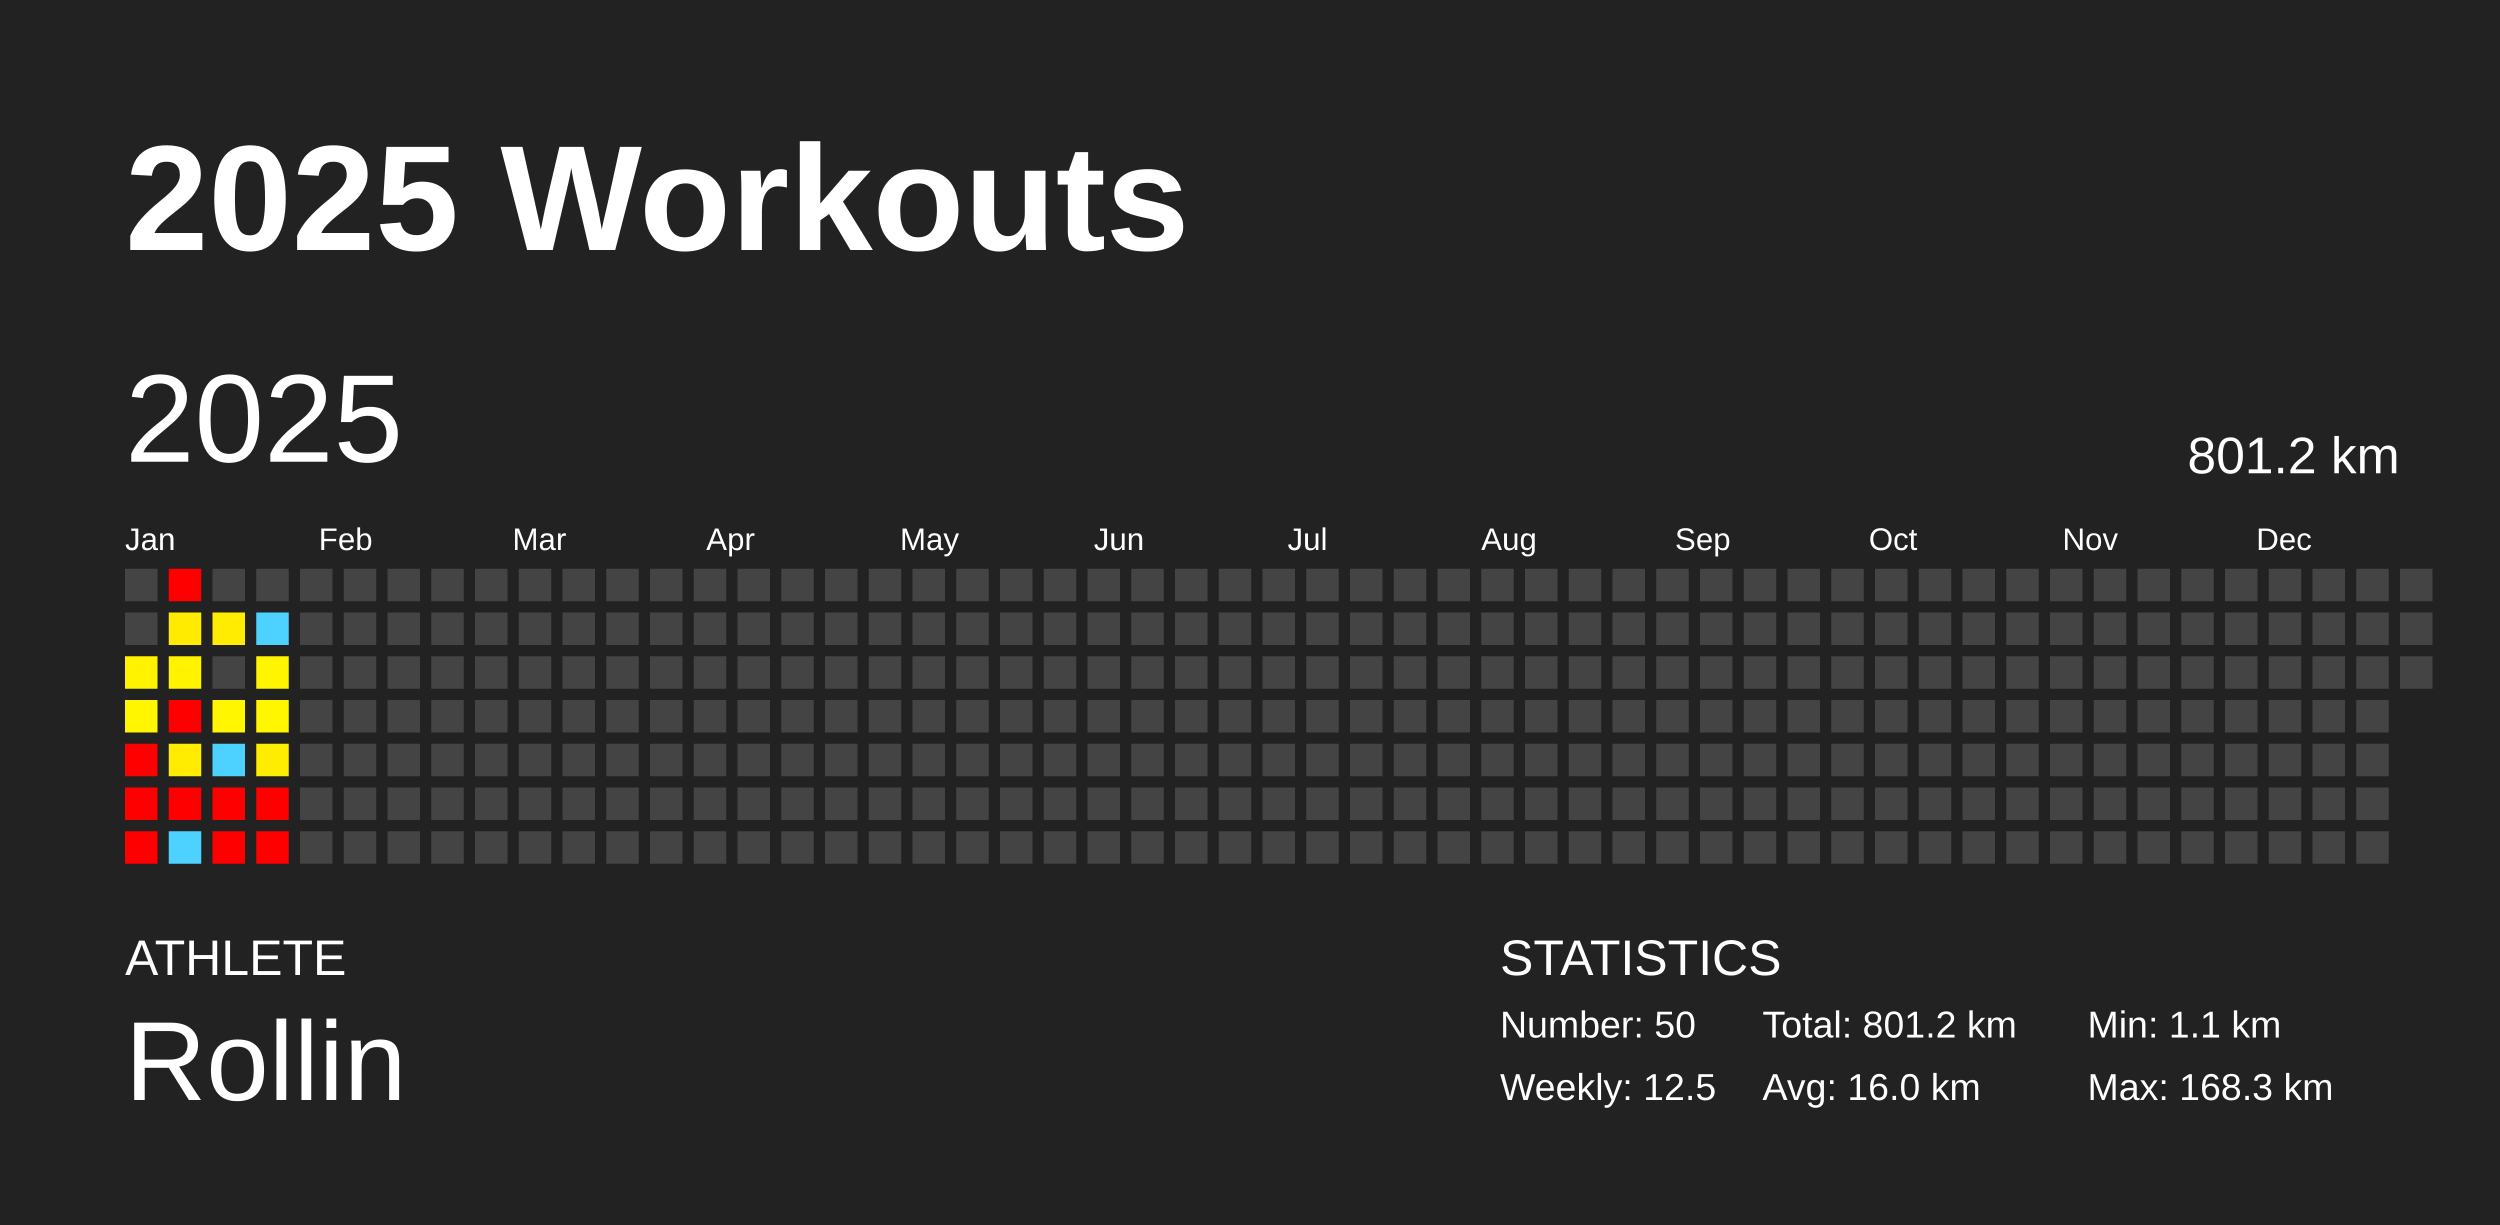
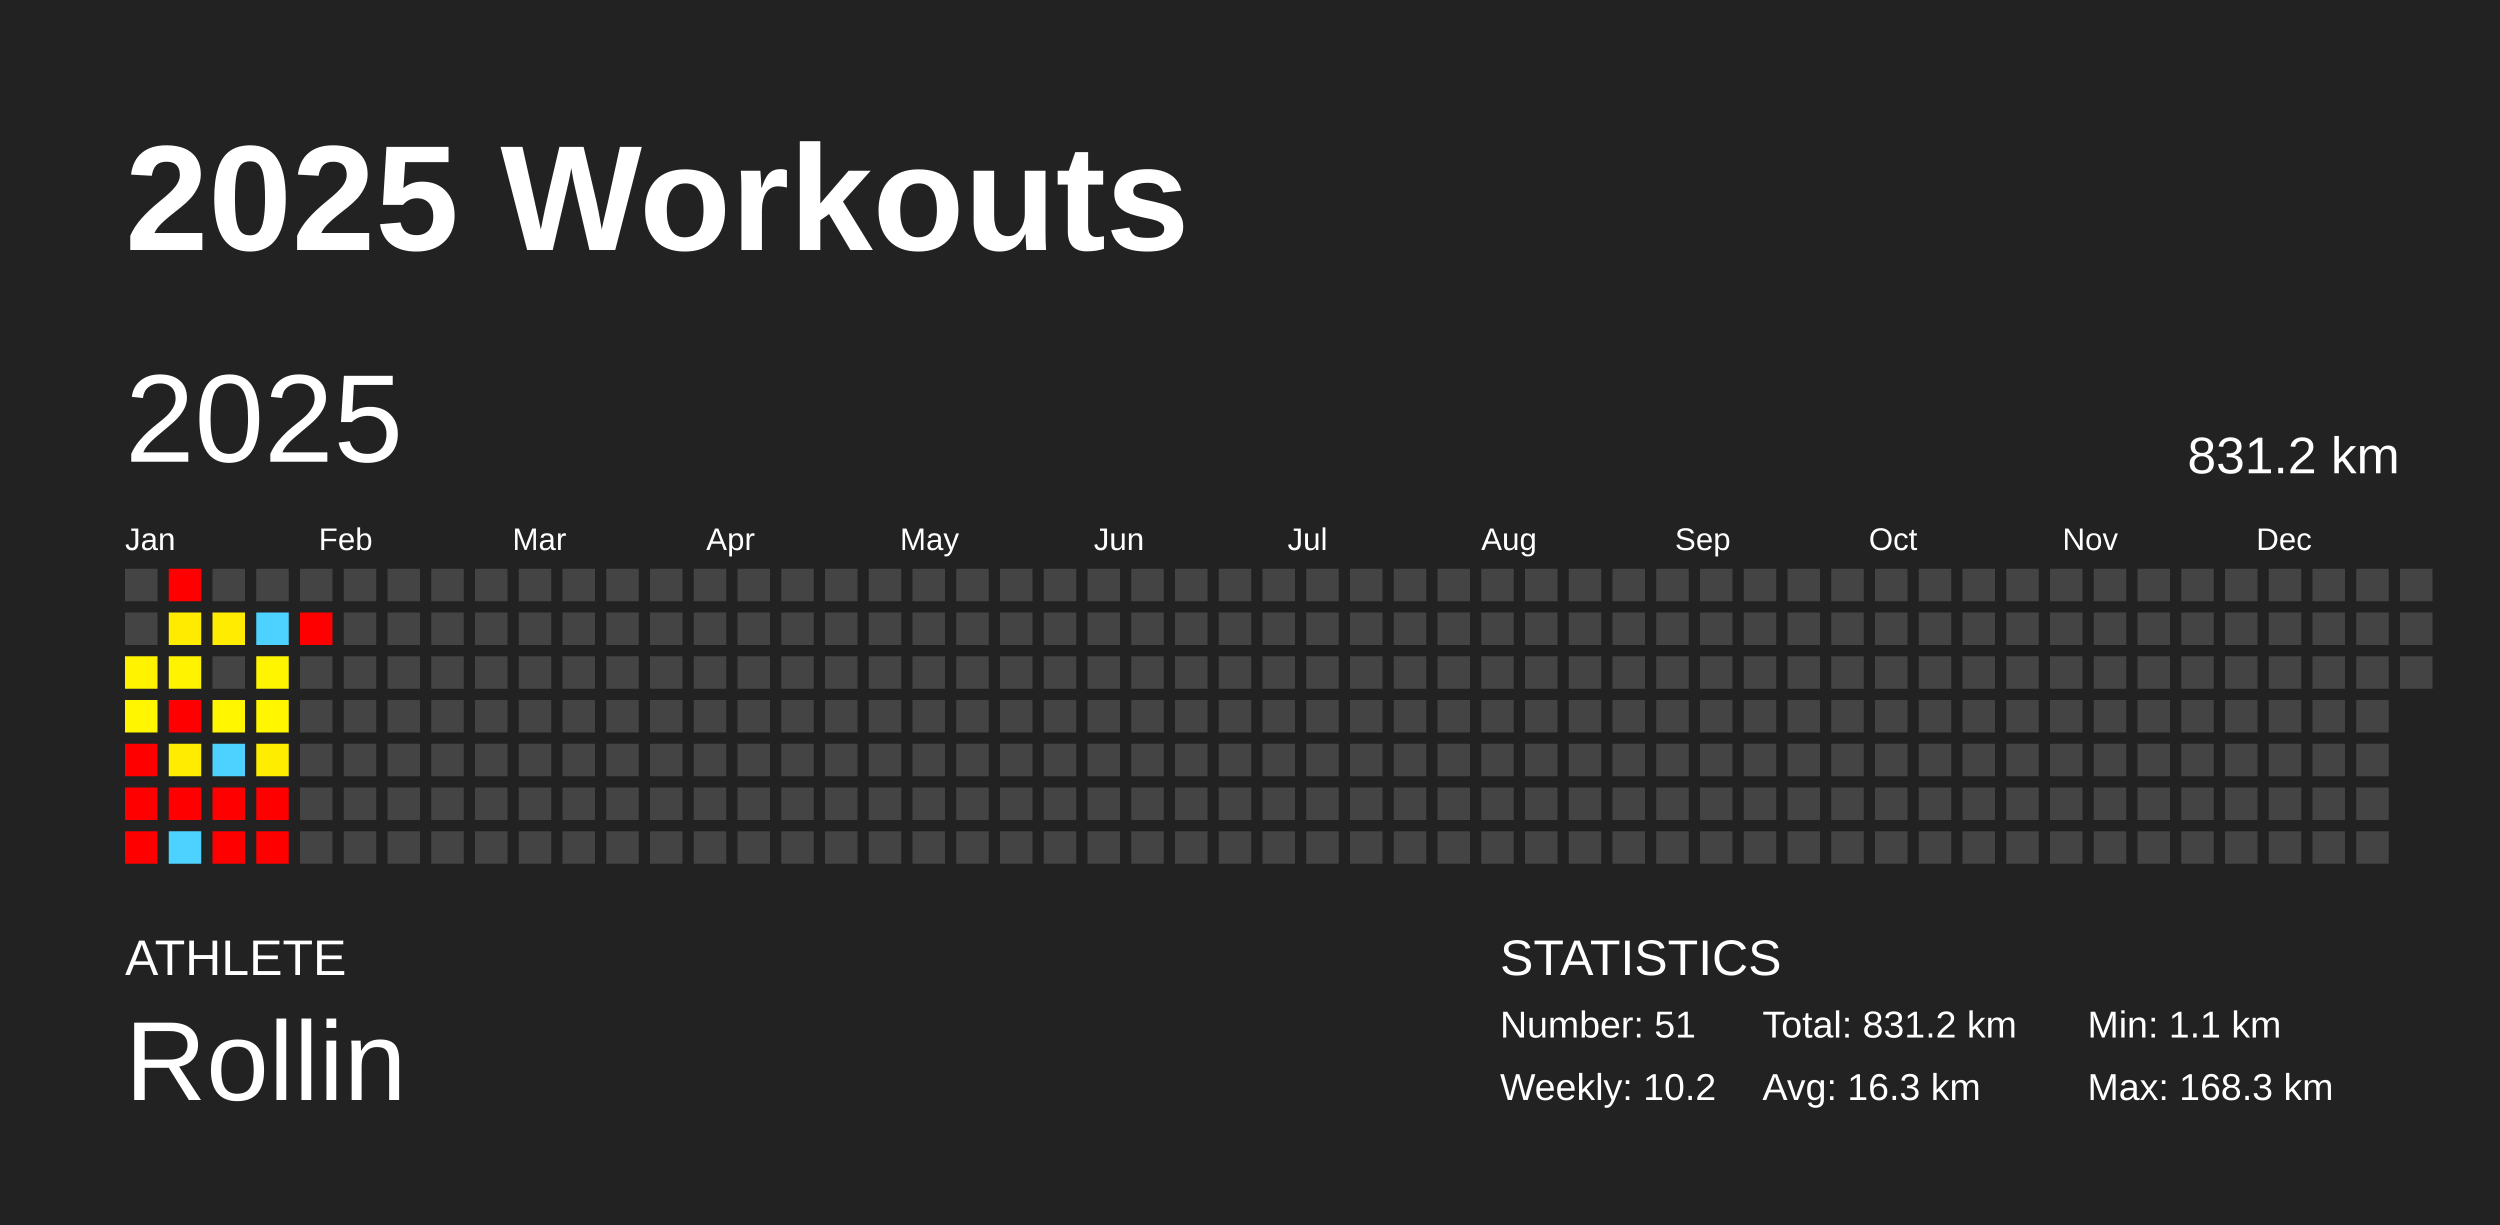
<svg xmlns="http://www.w3.org/2000/svg" baseProfile="full" height="98mm" version="1.1" viewBox="0,0,200,98" width="200mm">
  <defs />
  <rect fill="#222222" height="98" width="200" x="0" y="0" />
  <text fill="#FFFFFF" style="font-size:12px; font-family:Arial; font-weight:bold;" x="10" y="20">2025 Workouts</text>
  <text fill="#FFFFFF" style="font-size:4px; font-family:Arial" x="10" y="78">ATHLETE</text>
  <text fill="#FFFFFF" style="font-size:9px; font-family:Arial" x="10" y="88">Rollin</text>
  <text fill="#FFFFFF" style="font-size:4px; font-family:Arial" x="120" y="78">STATISTICS</text>
-   <text fill="#FFFFFF" style="font-size:3px; font-family:Arial" x="120" y="83">Number: 50</text>
-   <text fill="#FFFFFF" style="font-size:3px; font-family:Arial" x="120" y="88">Weekly: 12.5</text>
-   <text fill="#FFFFFF" style="font-size:3px; font-family:Arial" x="141" y="83">Total: 801.2 km</text>
-   <text fill="#FFFFFF" style="font-size:3px; font-family:Arial" x="141" y="88">Avg: 16.0 km</text>
+   <text fill="#FFFFFF" style="font-size:3px; font-family:Arial" x="120" y="83">Number: 51</text>
+   <text fill="#FFFFFF" style="font-size:3px; font-family:Arial" x="120" y="88">Weekly: 10.2</text>
+   <text fill="#FFFFFF" style="font-size:3px; font-family:Arial" x="141" y="83">Total: 831.2 km</text>
+   <text fill="#FFFFFF" style="font-size:3px; font-family:Arial" x="141" y="88">Avg: 16.3 km</text>
  <text fill="#FFFFFF" style="font-size:3px; font-family:Arial" x="167" y="83">Min: 1.1 km</text>
  <text fill="#FFFFFF" style="font-size:3px; font-family:Arial" x="167" y="88">Max: 168.3 km</text>
  <text dominant-baseline="hanging" fill="#FFFFFF" style="font-size:10.0px; font-family:Arial;" x="10" y="30">2025</text>
-   <text dominant-baseline="hanging" fill="#FFFFFF" style="font-size:4.125px; font-family:Arial;" x="175" y="35">801.2 km</text>
+   <text dominant-baseline="hanging" fill="#FFFFFF" style="font-size:4.125px; font-family:Arial;" x="175" y="35">831.2 km</text>
  <text fill="#FFFFFF" style="font-size:2.5px; font-family:Arial" x="10.0" y="44">Jan</text>
  <text fill="#FFFFFF" style="font-size:2.5px; font-family:Arial" x="25.5" y="44">Feb</text>
  <text fill="#FFFFFF" style="font-size:2.5px; font-family:Arial" x="41.0" y="44">Mar</text>
  <text fill="#FFFFFF" style="font-size:2.5px; font-family:Arial" x="56.5" y="44">Apr</text>
  <text fill="#FFFFFF" style="font-size:2.5px; font-family:Arial" x="72.0" y="44">May</text>
  <text fill="#FFFFFF" style="font-size:2.5px; font-family:Arial" x="87.5" y="44">Jun</text>
  <text fill="#FFFFFF" style="font-size:2.5px; font-family:Arial" x="103.0" y="44">Jul</text>
  <text fill="#FFFFFF" style="font-size:2.5px; font-family:Arial" x="118.5" y="44">Aug</text>
  <text fill="#FFFFFF" style="font-size:2.5px; font-family:Arial" x="134.0" y="44">Sep</text>
  <text fill="#FFFFFF" style="font-size:2.5px; font-family:Arial" x="149.5" y="44">Oct</text>
  <text fill="#FFFFFF" style="font-size:2.5px; font-family:Arial" x="165.0" y="44">Nov</text>
  <text fill="#FFFFFF" style="font-size:2.5px; font-family:Arial" x="180.5" y="44">Dec</text>
  <rect fill="#444444" height="2.6" width="2.6" x="10.0" y="45.5" />
  <rect fill="#444444" height="2.6" width="2.6" x="10.0" y="49.0" />
  <rect fill="#fff300" height="2.6" width="2.6" x="10.0" y="52.5" />
  <rect fill="#fff600" height="2.6" width="2.6" x="10.0" y="56.0" />
  <rect fill="red" height="2.6" width="2.6" x="10.0" y="59.5" />
  <rect fill="red" height="2.6" width="2.6" x="10.0" y="63.0" />
  <rect fill="red" height="2.6" width="2.6" x="10.0" y="66.5" />
  <rect fill="red" height="2.6" width="2.6" x="13.5" y="45.5" />
  <rect fill="#ffeb00" height="2.6" width="2.6" x="13.5" y="49.0" />
  <rect fill="#fff300" height="2.6" width="2.6" x="13.5" y="52.5" />
  <rect fill="red" height="2.6" width="2.6" x="13.5" y="56.0" />
  <rect fill="#ffec00" height="2.6" width="2.6" x="13.5" y="59.5" />
  <rect fill="red" height="2.6" width="2.6" x="13.5" y="63.0" />
  <rect fill="#4dd2ff" height="2.6" width="2.6" x="13.5" y="66.5" />
  <rect fill="#444444" height="2.6" width="2.6" x="17.0" y="45.5" />
  <rect fill="#ffec00" height="2.6" width="2.6" x="17.0" y="49.0" />
  <rect fill="#444444" height="2.6" width="2.6" x="17.0" y="52.5" />
  <rect fill="#fff600" height="2.6" width="2.6" x="17.0" y="56.0" />
  <rect fill="#4dd2ff" height="2.6" width="2.6" x="17.0" y="59.5" />
  <rect fill="red" height="2.6" width="2.6" x="17.0" y="63.0" />
  <rect fill="red" height="2.6" width="2.6" x="17.0" y="66.5" />
  <rect fill="#444444" height="2.6" width="2.6" x="20.5" y="45.5" />
  <rect fill="#4dd2ff" height="2.6" width="2.6" x="20.5" y="49.0" />
  <rect fill="#fff500" height="2.6" width="2.6" x="20.5" y="52.5" />
  <rect fill="#fff600" height="2.6" width="2.6" x="20.5" y="56.0" />
  <rect fill="#ffed00" height="2.6" width="2.6" x="20.5" y="59.5" />
  <rect fill="red" height="2.6" width="2.6" x="20.5" y="63.0" />
  <rect fill="red" height="2.6" width="2.6" x="20.5" y="66.5" />
  <rect fill="#444444" height="2.6" width="2.6" x="24.0" y="45.5" />
-   <rect fill="#444444" height="2.6" width="2.6" x="24.0" y="49.0" />
+   <rect fill="red" height="2.6" width="2.6" x="24.0" y="49.0" />
  <rect fill="#444444" height="2.6" width="2.6" x="24.0" y="52.5" />
  <rect fill="#444444" height="2.6" width="2.6" x="24.0" y="56.0" />
  <rect fill="#444444" height="2.6" width="2.6" x="24.0" y="59.5" />
  <rect fill="#444444" height="2.6" width="2.6" x="24.0" y="63.0" />
  <rect fill="#444444" height="2.6" width="2.6" x="24.0" y="66.5" />
  <rect fill="#444444" height="2.6" width="2.6" x="27.5" y="45.5" />
  <rect fill="#444444" height="2.6" width="2.6" x="27.5" y="49.0" />
  <rect fill="#444444" height="2.6" width="2.6" x="27.5" y="52.5" />
  <rect fill="#444444" height="2.6" width="2.6" x="27.5" y="56.0" />
  <rect fill="#444444" height="2.6" width="2.6" x="27.5" y="59.5" />
  <rect fill="#444444" height="2.6" width="2.6" x="27.5" y="63.0" />
  <rect fill="#444444" height="2.6" width="2.6" x="27.5" y="66.5" />
  <rect fill="#444444" height="2.6" width="2.6" x="31.0" y="45.5" />
  <rect fill="#444444" height="2.6" width="2.6" x="31.0" y="49.0" />
  <rect fill="#444444" height="2.6" width="2.6" x="31.0" y="52.5" />
  <rect fill="#444444" height="2.6" width="2.6" x="31.0" y="56.0" />
  <rect fill="#444444" height="2.6" width="2.6" x="31.0" y="59.5" />
  <rect fill="#444444" height="2.6" width="2.6" x="31.0" y="63.0" />
  <rect fill="#444444" height="2.6" width="2.6" x="31.0" y="66.5" />
  <rect fill="#444444" height="2.6" width="2.6" x="34.5" y="45.5" />
  <rect fill="#444444" height="2.6" width="2.6" x="34.5" y="49.0" />
  <rect fill="#444444" height="2.6" width="2.6" x="34.5" y="52.5" />
  <rect fill="#444444" height="2.6" width="2.6" x="34.5" y="56.0" />
  <rect fill="#444444" height="2.6" width="2.6" x="34.5" y="59.5" />
  <rect fill="#444444" height="2.6" width="2.6" x="34.5" y="63.0" />
  <rect fill="#444444" height="2.6" width="2.6" x="34.5" y="66.5" />
  <rect fill="#444444" height="2.6" width="2.6" x="38.0" y="45.5" />
  <rect fill="#444444" height="2.6" width="2.6" x="38.0" y="49.0" />
  <rect fill="#444444" height="2.6" width="2.6" x="38.0" y="52.5" />
  <rect fill="#444444" height="2.6" width="2.6" x="38.0" y="56.0" />
  <rect fill="#444444" height="2.6" width="2.6" x="38.0" y="59.5" />
  <rect fill="#444444" height="2.6" width="2.6" x="38.0" y="63.0" />
  <rect fill="#444444" height="2.6" width="2.6" x="38.0" y="66.5" />
  <rect fill="#444444" height="2.6" width="2.6" x="41.5" y="45.5" />
  <rect fill="#444444" height="2.6" width="2.6" x="41.5" y="49.0" />
  <rect fill="#444444" height="2.6" width="2.6" x="41.5" y="52.5" />
  <rect fill="#444444" height="2.6" width="2.6" x="41.5" y="56.0" />
  <rect fill="#444444" height="2.6" width="2.6" x="41.5" y="59.5" />
  <rect fill="#444444" height="2.6" width="2.6" x="41.5" y="63.0" />
  <rect fill="#444444" height="2.6" width="2.6" x="41.5" y="66.5" />
  <rect fill="#444444" height="2.6" width="2.6" x="45.0" y="45.5" />
  <rect fill="#444444" height="2.6" width="2.6" x="45.0" y="49.0" />
  <rect fill="#444444" height="2.6" width="2.6" x="45.0" y="52.5" />
  <rect fill="#444444" height="2.6" width="2.6" x="45.0" y="56.0" />
  <rect fill="#444444" height="2.6" width="2.6" x="45.0" y="59.5" />
  <rect fill="#444444" height="2.6" width="2.6" x="45.0" y="63.0" />
  <rect fill="#444444" height="2.6" width="2.6" x="45.0" y="66.5" />
  <rect fill="#444444" height="2.6" width="2.6" x="48.5" y="45.5" />
  <rect fill="#444444" height="2.6" width="2.6" x="48.5" y="49.0" />
  <rect fill="#444444" height="2.6" width="2.6" x="48.5" y="52.5" />
  <rect fill="#444444" height="2.6" width="2.6" x="48.5" y="56.0" />
  <rect fill="#444444" height="2.6" width="2.6" x="48.5" y="59.5" />
  <rect fill="#444444" height="2.6" width="2.6" x="48.5" y="63.0" />
  <rect fill="#444444" height="2.6" width="2.6" x="48.5" y="66.5" />
  <rect fill="#444444" height="2.6" width="2.6" x="52.0" y="45.5" />
  <rect fill="#444444" height="2.6" width="2.6" x="52.0" y="49.0" />
  <rect fill="#444444" height="2.6" width="2.6" x="52.0" y="52.5" />
  <rect fill="#444444" height="2.6" width="2.6" x="52.0" y="56.0" />
  <rect fill="#444444" height="2.6" width="2.6" x="52.0" y="59.5" />
  <rect fill="#444444" height="2.6" width="2.6" x="52.0" y="63.0" />
  <rect fill="#444444" height="2.6" width="2.6" x="52.0" y="66.5" />
  <rect fill="#444444" height="2.6" width="2.6" x="55.5" y="45.5" />
  <rect fill="#444444" height="2.6" width="2.6" x="55.5" y="49.0" />
  <rect fill="#444444" height="2.6" width="2.6" x="55.5" y="52.5" />
  <rect fill="#444444" height="2.6" width="2.6" x="55.5" y="56.0" />
  <rect fill="#444444" height="2.6" width="2.6" x="55.5" y="59.5" />
  <rect fill="#444444" height="2.6" width="2.6" x="55.5" y="63.0" />
  <rect fill="#444444" height="2.6" width="2.6" x="55.5" y="66.5" />
  <rect fill="#444444" height="2.6" width="2.6" x="59.0" y="45.5" />
  <rect fill="#444444" height="2.6" width="2.6" x="59.0" y="49.0" />
  <rect fill="#444444" height="2.6" width="2.6" x="59.0" y="52.5" />
  <rect fill="#444444" height="2.6" width="2.6" x="59.0" y="56.0" />
  <rect fill="#444444" height="2.6" width="2.6" x="59.0" y="59.5" />
  <rect fill="#444444" height="2.6" width="2.6" x="59.0" y="63.0" />
  <rect fill="#444444" height="2.6" width="2.6" x="59.0" y="66.5" />
  <rect fill="#444444" height="2.6" width="2.6" x="62.5" y="45.5" />
  <rect fill="#444444" height="2.6" width="2.6" x="62.5" y="49.0" />
  <rect fill="#444444" height="2.6" width="2.6" x="62.5" y="52.5" />
  <rect fill="#444444" height="2.6" width="2.6" x="62.5" y="56.0" />
  <rect fill="#444444" height="2.6" width="2.6" x="62.5" y="59.5" />
  <rect fill="#444444" height="2.6" width="2.6" x="62.5" y="63.0" />
  <rect fill="#444444" height="2.6" width="2.6" x="62.5" y="66.5" />
  <rect fill="#444444" height="2.6" width="2.6" x="66.0" y="45.5" />
  <rect fill="#444444" height="2.6" width="2.6" x="66.0" y="49.0" />
  <rect fill="#444444" height="2.6" width="2.6" x="66.0" y="52.5" />
  <rect fill="#444444" height="2.6" width="2.6" x="66.0" y="56.0" />
  <rect fill="#444444" height="2.6" width="2.6" x="66.0" y="59.5" />
  <rect fill="#444444" height="2.6" width="2.6" x="66.0" y="63.0" />
  <rect fill="#444444" height="2.6" width="2.6" x="66.0" y="66.5" />
  <rect fill="#444444" height="2.6" width="2.6" x="69.5" y="45.5" />
  <rect fill="#444444" height="2.6" width="2.6" x="69.5" y="49.0" />
  <rect fill="#444444" height="2.6" width="2.6" x="69.5" y="52.5" />
  <rect fill="#444444" height="2.6" width="2.6" x="69.5" y="56.0" />
  <rect fill="#444444" height="2.6" width="2.6" x="69.5" y="59.5" />
  <rect fill="#444444" height="2.6" width="2.6" x="69.5" y="63.0" />
  <rect fill="#444444" height="2.6" width="2.6" x="69.5" y="66.5" />
  <rect fill="#444444" height="2.6" width="2.6" x="73.0" y="45.5" />
  <rect fill="#444444" height="2.6" width="2.6" x="73.0" y="49.0" />
  <rect fill="#444444" height="2.6" width="2.6" x="73.0" y="52.5" />
  <rect fill="#444444" height="2.6" width="2.6" x="73.0" y="56.0" />
  <rect fill="#444444" height="2.6" width="2.6" x="73.0" y="59.5" />
  <rect fill="#444444" height="2.6" width="2.6" x="73.0" y="63.0" />
  <rect fill="#444444" height="2.6" width="2.6" x="73.0" y="66.5" />
  <rect fill="#444444" height="2.6" width="2.6" x="76.5" y="45.5" />
  <rect fill="#444444" height="2.6" width="2.6" x="76.5" y="49.0" />
  <rect fill="#444444" height="2.6" width="2.6" x="76.5" y="52.5" />
  <rect fill="#444444" height="2.6" width="2.6" x="76.5" y="56.0" />
  <rect fill="#444444" height="2.6" width="2.6" x="76.5" y="59.5" />
  <rect fill="#444444" height="2.6" width="2.6" x="76.5" y="63.0" />
  <rect fill="#444444" height="2.6" width="2.6" x="76.5" y="66.5" />
  <rect fill="#444444" height="2.6" width="2.6" x="80.0" y="45.5" />
  <rect fill="#444444" height="2.6" width="2.6" x="80.0" y="49.0" />
  <rect fill="#444444" height="2.6" width="2.6" x="80.0" y="52.5" />
  <rect fill="#444444" height="2.6" width="2.6" x="80.0" y="56.0" />
  <rect fill="#444444" height="2.6" width="2.6" x="80.0" y="59.5" />
  <rect fill="#444444" height="2.6" width="2.6" x="80.0" y="63.0" />
  <rect fill="#444444" height="2.6" width="2.6" x="80.0" y="66.5" />
  <rect fill="#444444" height="2.6" width="2.6" x="83.5" y="45.5" />
  <rect fill="#444444" height="2.6" width="2.6" x="83.5" y="49.0" />
  <rect fill="#444444" height="2.6" width="2.6" x="83.5" y="52.5" />
  <rect fill="#444444" height="2.6" width="2.6" x="83.5" y="56.0" />
  <rect fill="#444444" height="2.6" width="2.6" x="83.5" y="59.5" />
  <rect fill="#444444" height="2.6" width="2.6" x="83.5" y="63.0" />
  <rect fill="#444444" height="2.6" width="2.6" x="83.5" y="66.5" />
  <rect fill="#444444" height="2.6" width="2.6" x="87.0" y="45.5" />
  <rect fill="#444444" height="2.6" width="2.6" x="87.0" y="49.0" />
  <rect fill="#444444" height="2.6" width="2.6" x="87.0" y="52.5" />
  <rect fill="#444444" height="2.6" width="2.6" x="87.0" y="56.0" />
  <rect fill="#444444" height="2.6" width="2.6" x="87.0" y="59.5" />
  <rect fill="#444444" height="2.6" width="2.6" x="87.0" y="63.0" />
  <rect fill="#444444" height="2.6" width="2.6" x="87.0" y="66.5" />
  <rect fill="#444444" height="2.6" width="2.6" x="90.5" y="45.5" />
  <rect fill="#444444" height="2.6" width="2.6" x="90.5" y="49.0" />
  <rect fill="#444444" height="2.6" width="2.6" x="90.5" y="52.5" />
  <rect fill="#444444" height="2.6" width="2.6" x="90.5" y="56.0" />
  <rect fill="#444444" height="2.6" width="2.6" x="90.5" y="59.5" />
  <rect fill="#444444" height="2.6" width="2.6" x="90.5" y="63.0" />
  <rect fill="#444444" height="2.6" width="2.6" x="90.5" y="66.5" />
  <rect fill="#444444" height="2.6" width="2.6" x="94.0" y="45.5" />
  <rect fill="#444444" height="2.6" width="2.6" x="94.0" y="49.0" />
  <rect fill="#444444" height="2.6" width="2.6" x="94.0" y="52.5" />
  <rect fill="#444444" height="2.6" width="2.6" x="94.0" y="56.0" />
  <rect fill="#444444" height="2.6" width="2.6" x="94.0" y="59.5" />
  <rect fill="#444444" height="2.6" width="2.6" x="94.0" y="63.0" />
  <rect fill="#444444" height="2.6" width="2.6" x="94.0" y="66.5" />
  <rect fill="#444444" height="2.6" width="2.6" x="97.5" y="45.5" />
  <rect fill="#444444" height="2.6" width="2.6" x="97.5" y="49.0" />
  <rect fill="#444444" height="2.6" width="2.6" x="97.5" y="52.5" />
  <rect fill="#444444" height="2.6" width="2.6" x="97.5" y="56.0" />
  <rect fill="#444444" height="2.6" width="2.6" x="97.5" y="59.5" />
  <rect fill="#444444" height="2.6" width="2.6" x="97.5" y="63.0" />
  <rect fill="#444444" height="2.6" width="2.6" x="97.5" y="66.5" />
  <rect fill="#444444" height="2.6" width="2.6" x="101.0" y="45.5" />
  <rect fill="#444444" height="2.6" width="2.6" x="101.0" y="49.0" />
  <rect fill="#444444" height="2.6" width="2.6" x="101.0" y="52.5" />
  <rect fill="#444444" height="2.6" width="2.6" x="101.0" y="56.0" />
  <rect fill="#444444" height="2.6" width="2.6" x="101.0" y="59.5" />
  <rect fill="#444444" height="2.6" width="2.6" x="101.0" y="63.0" />
  <rect fill="#444444" height="2.6" width="2.6" x="101.0" y="66.5" />
  <rect fill="#444444" height="2.6" width="2.6" x="104.5" y="45.5" />
  <rect fill="#444444" height="2.6" width="2.6" x="104.5" y="49.0" />
  <rect fill="#444444" height="2.6" width="2.6" x="104.5" y="52.5" />
  <rect fill="#444444" height="2.6" width="2.6" x="104.5" y="56.0" />
  <rect fill="#444444" height="2.6" width="2.6" x="104.5" y="59.5" />
  <rect fill="#444444" height="2.6" width="2.6" x="104.5" y="63.0" />
  <rect fill="#444444" height="2.6" width="2.6" x="104.5" y="66.5" />
  <rect fill="#444444" height="2.6" width="2.6" x="108.0" y="45.5" />
  <rect fill="#444444" height="2.6" width="2.6" x="108.0" y="49.0" />
  <rect fill="#444444" height="2.6" width="2.6" x="108.0" y="52.5" />
  <rect fill="#444444" height="2.6" width="2.6" x="108.0" y="56.0" />
  <rect fill="#444444" height="2.6" width="2.6" x="108.0" y="59.5" />
  <rect fill="#444444" height="2.6" width="2.6" x="108.0" y="63.0" />
  <rect fill="#444444" height="2.6" width="2.6" x="108.0" y="66.5" />
  <rect fill="#444444" height="2.6" width="2.6" x="111.5" y="45.5" />
  <rect fill="#444444" height="2.6" width="2.6" x="111.5" y="49.0" />
  <rect fill="#444444" height="2.6" width="2.6" x="111.5" y="52.5" />
  <rect fill="#444444" height="2.6" width="2.6" x="111.5" y="56.0" />
  <rect fill="#444444" height="2.6" width="2.6" x="111.5" y="59.5" />
  <rect fill="#444444" height="2.6" width="2.6" x="111.5" y="63.0" />
  <rect fill="#444444" height="2.6" width="2.6" x="111.5" y="66.5" />
  <rect fill="#444444" height="2.6" width="2.6" x="115.0" y="45.5" />
  <rect fill="#444444" height="2.6" width="2.6" x="115.0" y="49.0" />
  <rect fill="#444444" height="2.6" width="2.6" x="115.0" y="52.5" />
  <rect fill="#444444" height="2.6" width="2.6" x="115.0" y="56.0" />
  <rect fill="#444444" height="2.6" width="2.6" x="115.0" y="59.5" />
  <rect fill="#444444" height="2.6" width="2.6" x="115.0" y="63.0" />
  <rect fill="#444444" height="2.6" width="2.6" x="115.0" y="66.5" />
  <rect fill="#444444" height="2.6" width="2.6" x="118.5" y="45.5" />
  <rect fill="#444444" height="2.6" width="2.6" x="118.5" y="49.0" />
  <rect fill="#444444" height="2.6" width="2.6" x="118.5" y="52.5" />
  <rect fill="#444444" height="2.6" width="2.6" x="118.5" y="56.0" />
  <rect fill="#444444" height="2.6" width="2.6" x="118.5" y="59.5" />
  <rect fill="#444444" height="2.6" width="2.6" x="118.5" y="63.0" />
  <rect fill="#444444" height="2.6" width="2.6" x="118.5" y="66.5" />
  <rect fill="#444444" height="2.6" width="2.6" x="122.0" y="45.5" />
  <rect fill="#444444" height="2.6" width="2.6" x="122.0" y="49.0" />
  <rect fill="#444444" height="2.6" width="2.6" x="122.0" y="52.5" />
  <rect fill="#444444" height="2.6" width="2.6" x="122.0" y="56.0" />
  <rect fill="#444444" height="2.6" width="2.6" x="122.0" y="59.5" />
  <rect fill="#444444" height="2.6" width="2.6" x="122.0" y="63.0" />
  <rect fill="#444444" height="2.6" width="2.6" x="122.0" y="66.5" />
  <rect fill="#444444" height="2.6" width="2.6" x="125.5" y="45.5" />
  <rect fill="#444444" height="2.6" width="2.6" x="125.5" y="49.0" />
  <rect fill="#444444" height="2.6" width="2.6" x="125.5" y="52.5" />
  <rect fill="#444444" height="2.6" width="2.6" x="125.5" y="56.0" />
  <rect fill="#444444" height="2.6" width="2.6" x="125.5" y="59.5" />
  <rect fill="#444444" height="2.6" width="2.6" x="125.5" y="63.0" />
  <rect fill="#444444" height="2.6" width="2.6" x="125.5" y="66.5" />
  <rect fill="#444444" height="2.6" width="2.6" x="129.0" y="45.5" />
  <rect fill="#444444" height="2.6" width="2.6" x="129.0" y="49.0" />
  <rect fill="#444444" height="2.6" width="2.6" x="129.0" y="52.5" />
  <rect fill="#444444" height="2.6" width="2.6" x="129.0" y="56.0" />
  <rect fill="#444444" height="2.6" width="2.6" x="129.0" y="59.5" />
  <rect fill="#444444" height="2.6" width="2.6" x="129.0" y="63.0" />
  <rect fill="#444444" height="2.6" width="2.6" x="129.0" y="66.5" />
  <rect fill="#444444" height="2.6" width="2.6" x="132.5" y="45.5" />
  <rect fill="#444444" height="2.6" width="2.6" x="132.5" y="49.0" />
  <rect fill="#444444" height="2.6" width="2.6" x="132.5" y="52.5" />
  <rect fill="#444444" height="2.6" width="2.6" x="132.5" y="56.0" />
  <rect fill="#444444" height="2.6" width="2.6" x="132.5" y="59.5" />
  <rect fill="#444444" height="2.6" width="2.6" x="132.5" y="63.0" />
  <rect fill="#444444" height="2.6" width="2.6" x="132.5" y="66.5" />
  <rect fill="#444444" height="2.6" width="2.6" x="136.0" y="45.5" />
  <rect fill="#444444" height="2.6" width="2.6" x="136.0" y="49.0" />
  <rect fill="#444444" height="2.6" width="2.6" x="136.0" y="52.5" />
  <rect fill="#444444" height="2.6" width="2.6" x="136.0" y="56.0" />
  <rect fill="#444444" height="2.6" width="2.6" x="136.0" y="59.5" />
  <rect fill="#444444" height="2.6" width="2.6" x="136.0" y="63.0" />
  <rect fill="#444444" height="2.6" width="2.6" x="136.0" y="66.5" />
  <rect fill="#444444" height="2.6" width="2.6" x="139.5" y="45.5" />
  <rect fill="#444444" height="2.6" width="2.6" x="139.5" y="49.0" />
  <rect fill="#444444" height="2.6" width="2.6" x="139.5" y="52.5" />
  <rect fill="#444444" height="2.6" width="2.6" x="139.5" y="56.0" />
  <rect fill="#444444" height="2.6" width="2.6" x="139.5" y="59.5" />
  <rect fill="#444444" height="2.6" width="2.6" x="139.5" y="63.0" />
  <rect fill="#444444" height="2.6" width="2.6" x="139.5" y="66.5" />
  <rect fill="#444444" height="2.6" width="2.6" x="143.0" y="45.5" />
  <rect fill="#444444" height="2.6" width="2.6" x="143.0" y="49.0" />
  <rect fill="#444444" height="2.6" width="2.6" x="143.0" y="52.5" />
  <rect fill="#444444" height="2.6" width="2.6" x="143.0" y="56.0" />
  <rect fill="#444444" height="2.6" width="2.6" x="143.0" y="59.5" />
  <rect fill="#444444" height="2.6" width="2.6" x="143.0" y="63.0" />
  <rect fill="#444444" height="2.6" width="2.6" x="143.0" y="66.5" />
  <rect fill="#444444" height="2.6" width="2.6" x="146.5" y="45.5" />
  <rect fill="#444444" height="2.6" width="2.6" x="146.5" y="49.0" />
  <rect fill="#444444" height="2.6" width="2.6" x="146.5" y="52.5" />
  <rect fill="#444444" height="2.6" width="2.6" x="146.5" y="56.0" />
  <rect fill="#444444" height="2.6" width="2.6" x="146.5" y="59.5" />
  <rect fill="#444444" height="2.6" width="2.6" x="146.5" y="63.0" />
  <rect fill="#444444" height="2.6" width="2.6" x="146.5" y="66.5" />
  <rect fill="#444444" height="2.6" width="2.6" x="150.0" y="45.5" />
  <rect fill="#444444" height="2.6" width="2.6" x="150.0" y="49.0" />
  <rect fill="#444444" height="2.6" width="2.6" x="150.0" y="52.5" />
  <rect fill="#444444" height="2.6" width="2.6" x="150.0" y="56.0" />
  <rect fill="#444444" height="2.6" width="2.6" x="150.0" y="59.5" />
  <rect fill="#444444" height="2.6" width="2.6" x="150.0" y="63.0" />
  <rect fill="#444444" height="2.6" width="2.6" x="150.0" y="66.5" />
  <rect fill="#444444" height="2.6" width="2.6" x="153.5" y="45.5" />
  <rect fill="#444444" height="2.6" width="2.6" x="153.5" y="49.0" />
  <rect fill="#444444" height="2.6" width="2.6" x="153.5" y="52.5" />
  <rect fill="#444444" height="2.6" width="2.6" x="153.5" y="56.0" />
  <rect fill="#444444" height="2.6" width="2.6" x="153.5" y="59.5" />
  <rect fill="#444444" height="2.6" width="2.6" x="153.5" y="63.0" />
  <rect fill="#444444" height="2.6" width="2.6" x="153.5" y="66.5" />
  <rect fill="#444444" height="2.6" width="2.6" x="157.0" y="45.5" />
  <rect fill="#444444" height="2.6" width="2.6" x="157.0" y="49.0" />
  <rect fill="#444444" height="2.6" width="2.6" x="157.0" y="52.5" />
  <rect fill="#444444" height="2.6" width="2.6" x="157.0" y="56.0" />
  <rect fill="#444444" height="2.6" width="2.6" x="157.0" y="59.5" />
  <rect fill="#444444" height="2.6" width="2.6" x="157.0" y="63.0" />
  <rect fill="#444444" height="2.6" width="2.6" x="157.0" y="66.5" />
  <rect fill="#444444" height="2.6" width="2.6" x="160.5" y="45.5" />
  <rect fill="#444444" height="2.6" width="2.6" x="160.5" y="49.0" />
  <rect fill="#444444" height="2.6" width="2.6" x="160.5" y="52.5" />
  <rect fill="#444444" height="2.6" width="2.6" x="160.5" y="56.0" />
  <rect fill="#444444" height="2.6" width="2.6" x="160.5" y="59.5" />
  <rect fill="#444444" height="2.6" width="2.6" x="160.5" y="63.0" />
  <rect fill="#444444" height="2.6" width="2.6" x="160.5" y="66.5" />
  <rect fill="#444444" height="2.6" width="2.6" x="164.0" y="45.5" />
  <rect fill="#444444" height="2.6" width="2.6" x="164.0" y="49.0" />
  <rect fill="#444444" height="2.6" width="2.6" x="164.0" y="52.5" />
  <rect fill="#444444" height="2.6" width="2.6" x="164.0" y="56.0" />
  <rect fill="#444444" height="2.6" width="2.6" x="164.0" y="59.5" />
  <rect fill="#444444" height="2.6" width="2.6" x="164.0" y="63.0" />
  <rect fill="#444444" height="2.6" width="2.6" x="164.0" y="66.5" />
  <rect fill="#444444" height="2.6" width="2.6" x="167.5" y="45.5" />
  <rect fill="#444444" height="2.6" width="2.6" x="167.5" y="49.0" />
  <rect fill="#444444" height="2.6" width="2.6" x="167.5" y="52.5" />
  <rect fill="#444444" height="2.6" width="2.6" x="167.5" y="56.0" />
  <rect fill="#444444" height="2.6" width="2.6" x="167.5" y="59.5" />
  <rect fill="#444444" height="2.6" width="2.6" x="167.5" y="63.0" />
  <rect fill="#444444" height="2.6" width="2.6" x="167.5" y="66.5" />
  <rect fill="#444444" height="2.6" width="2.6" x="171.0" y="45.5" />
  <rect fill="#444444" height="2.6" width="2.6" x="171.0" y="49.0" />
  <rect fill="#444444" height="2.6" width="2.6" x="171.0" y="52.5" />
  <rect fill="#444444" height="2.6" width="2.6" x="171.0" y="56.0" />
  <rect fill="#444444" height="2.6" width="2.6" x="171.0" y="59.5" />
  <rect fill="#444444" height="2.6" width="2.6" x="171.0" y="63.0" />
  <rect fill="#444444" height="2.6" width="2.6" x="171.0" y="66.5" />
  <rect fill="#444444" height="2.6" width="2.6" x="174.5" y="45.5" />
  <rect fill="#444444" height="2.6" width="2.6" x="174.5" y="49.0" />
  <rect fill="#444444" height="2.6" width="2.6" x="174.5" y="52.5" />
  <rect fill="#444444" height="2.6" width="2.6" x="174.5" y="56.0" />
  <rect fill="#444444" height="2.6" width="2.6" x="174.5" y="59.5" />
  <rect fill="#444444" height="2.6" width="2.6" x="174.5" y="63.0" />
  <rect fill="#444444" height="2.6" width="2.6" x="174.5" y="66.5" />
  <rect fill="#444444" height="2.6" width="2.6" x="178.0" y="45.5" />
  <rect fill="#444444" height="2.6" width="2.6" x="178.0" y="49.0" />
  <rect fill="#444444" height="2.6" width="2.6" x="178.0" y="52.5" />
  <rect fill="#444444" height="2.6" width="2.6" x="178.0" y="56.0" />
  <rect fill="#444444" height="2.6" width="2.6" x="178.0" y="59.5" />
  <rect fill="#444444" height="2.6" width="2.6" x="178.0" y="63.0" />
  <rect fill="#444444" height="2.6" width="2.6" x="178.0" y="66.5" />
  <rect fill="#444444" height="2.6" width="2.6" x="181.5" y="45.5" />
  <rect fill="#444444" height="2.6" width="2.6" x="181.5" y="49.0" />
  <rect fill="#444444" height="2.6" width="2.6" x="181.5" y="52.5" />
  <rect fill="#444444" height="2.6" width="2.6" x="181.5" y="56.0" />
  <rect fill="#444444" height="2.6" width="2.6" x="181.5" y="59.5" />
  <rect fill="#444444" height="2.6" width="2.6" x="181.5" y="63.0" />
  <rect fill="#444444" height="2.6" width="2.6" x="181.5" y="66.5" />
  <rect fill="#444444" height="2.6" width="2.6" x="185.0" y="45.5" />
  <rect fill="#444444" height="2.6" width="2.6" x="185.0" y="49.0" />
  <rect fill="#444444" height="2.6" width="2.6" x="185.0" y="52.5" />
  <rect fill="#444444" height="2.6" width="2.6" x="185.0" y="56.0" />
  <rect fill="#444444" height="2.6" width="2.6" x="185.0" y="59.5" />
  <rect fill="#444444" height="2.6" width="2.6" x="185.0" y="63.0" />
  <rect fill="#444444" height="2.6" width="2.6" x="185.0" y="66.5" />
  <rect fill="#444444" height="2.6" width="2.6" x="188.5" y="45.5" />
  <rect fill="#444444" height="2.6" width="2.6" x="188.5" y="49.0" />
  <rect fill="#444444" height="2.6" width="2.6" x="188.5" y="52.5" />
  <rect fill="#444444" height="2.6" width="2.6" x="188.5" y="56.0" />
  <rect fill="#444444" height="2.6" width="2.6" x="188.5" y="59.5" />
  <rect fill="#444444" height="2.6" width="2.6" x="188.5" y="63.0" />
  <rect fill="#444444" height="2.6" width="2.6" x="188.5" y="66.5" />
  <rect fill="#444444" height="2.6" width="2.6" x="192.0" y="45.5" />
  <rect fill="#444444" height="2.6" width="2.6" x="192.0" y="49.0" />
  <rect fill="#444444" height="2.6" width="2.6" x="192.0" y="52.5" />
</svg>
